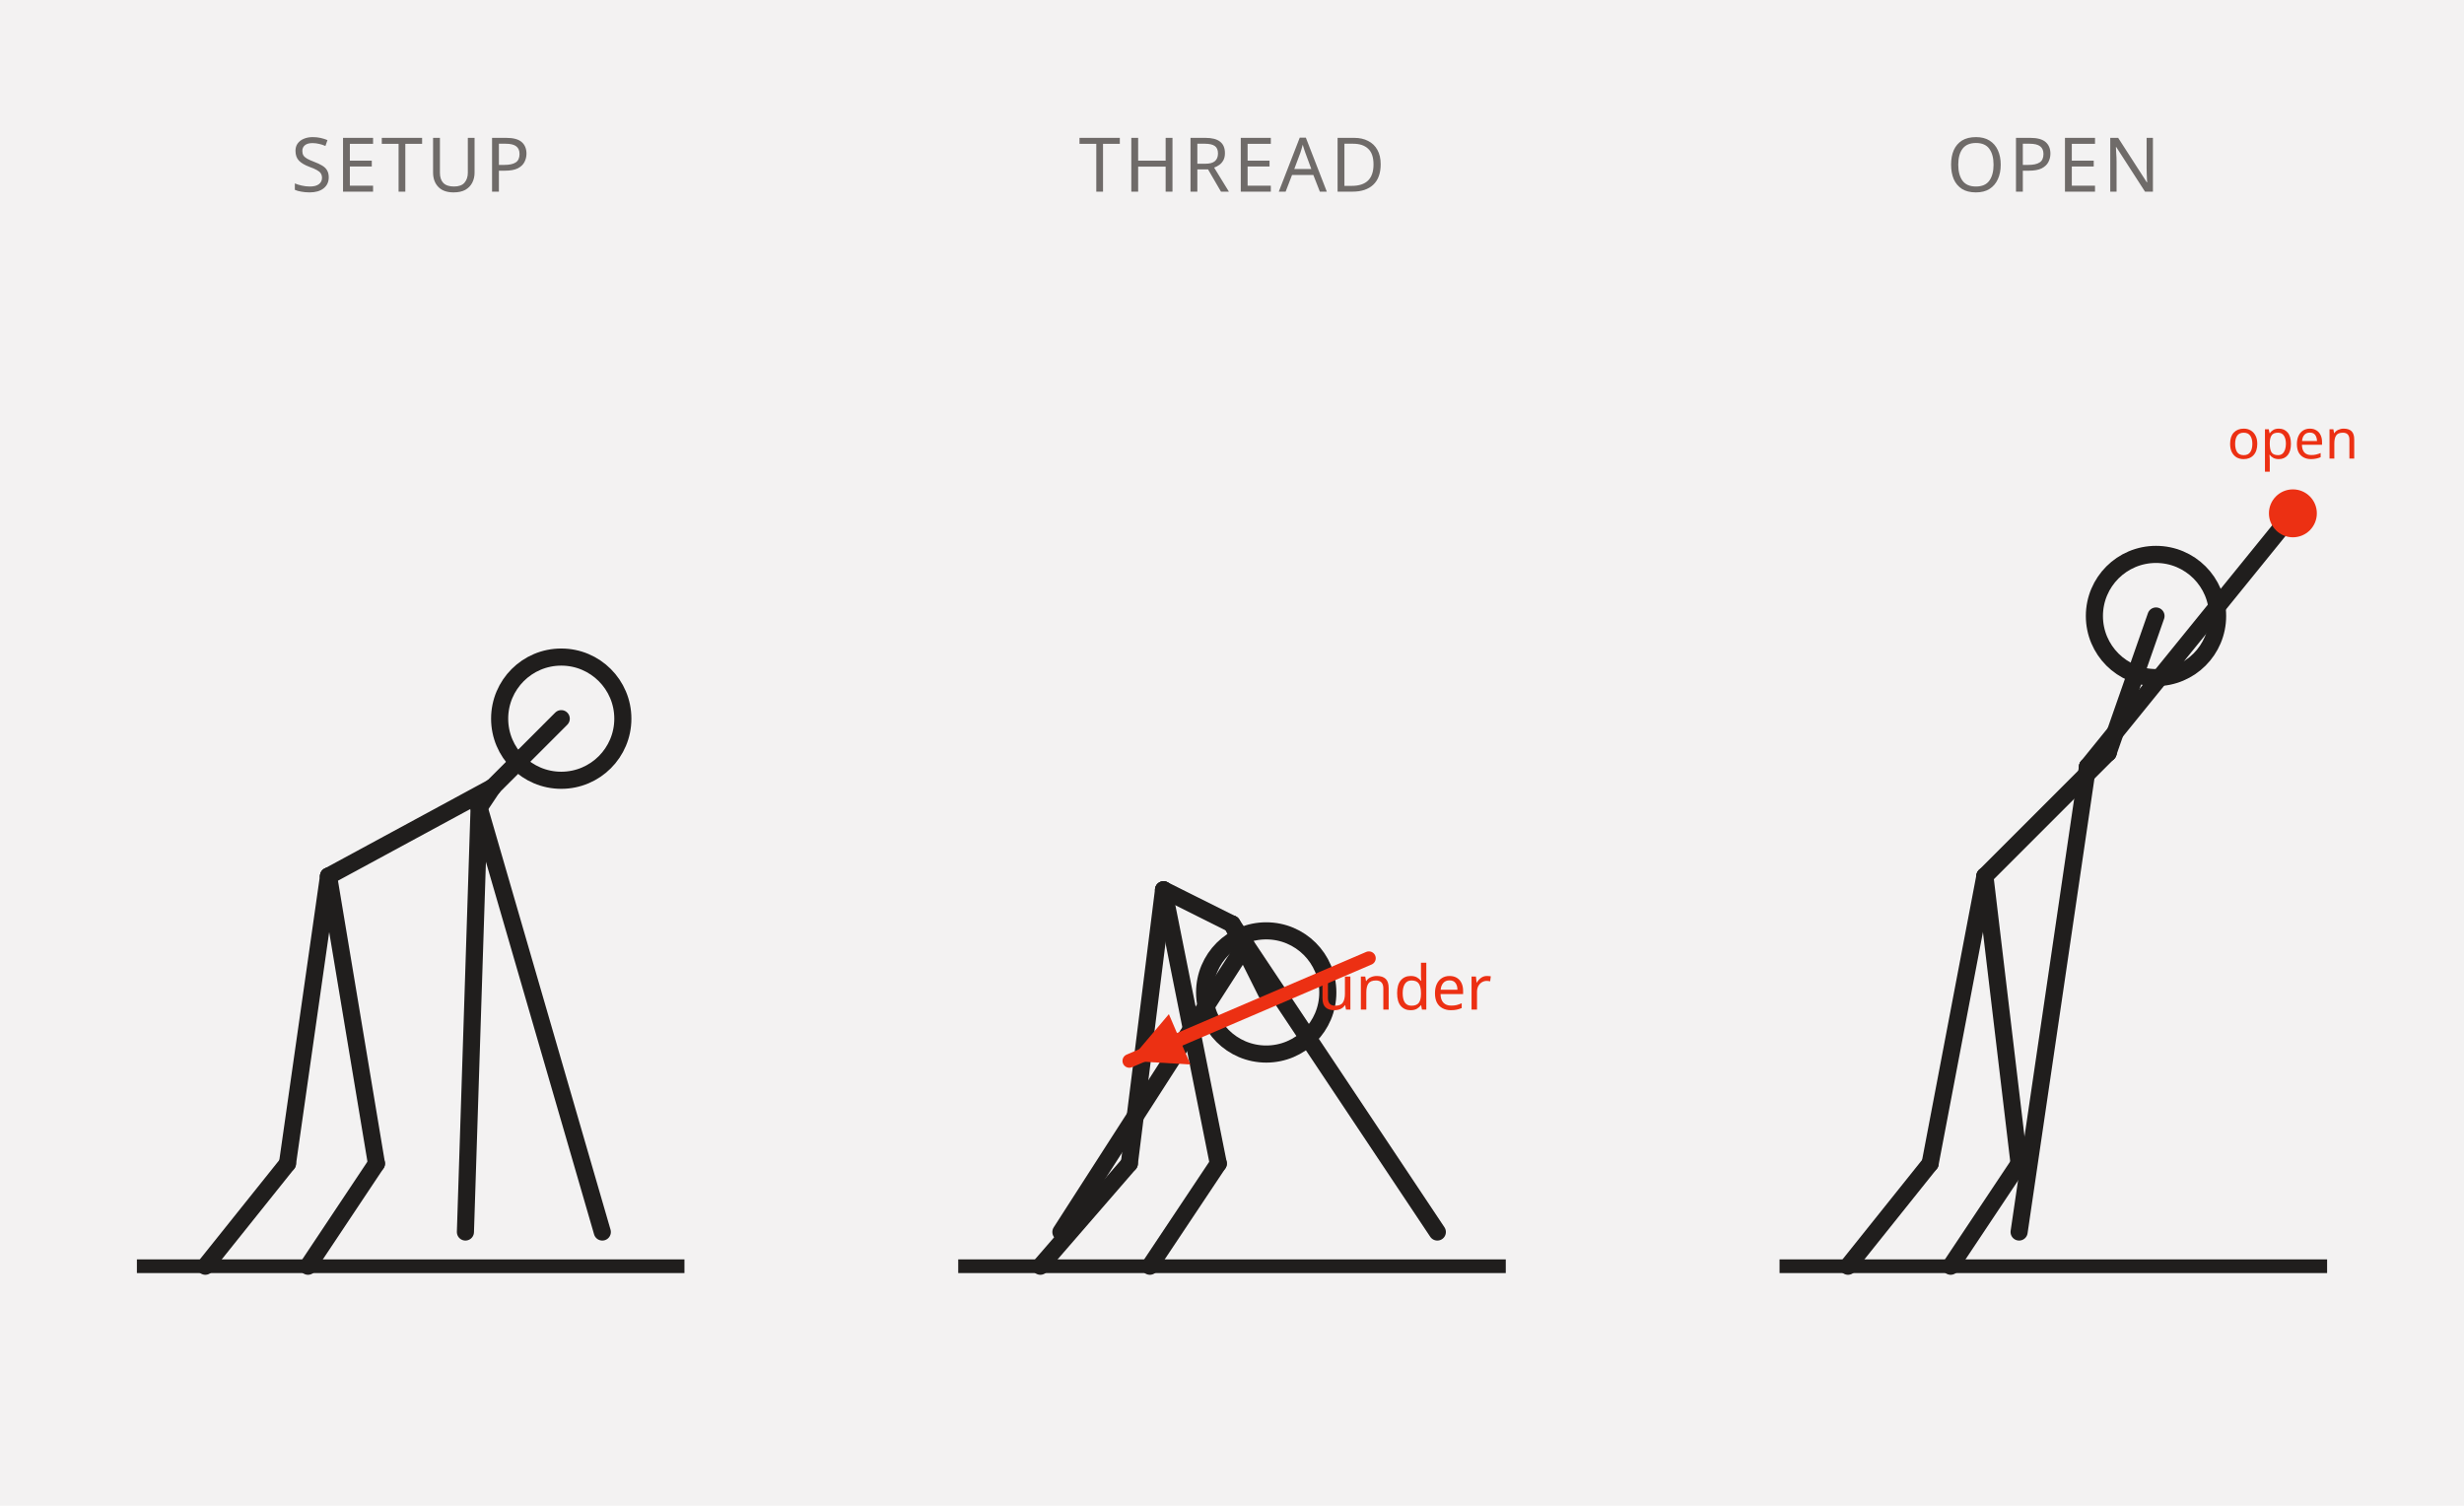
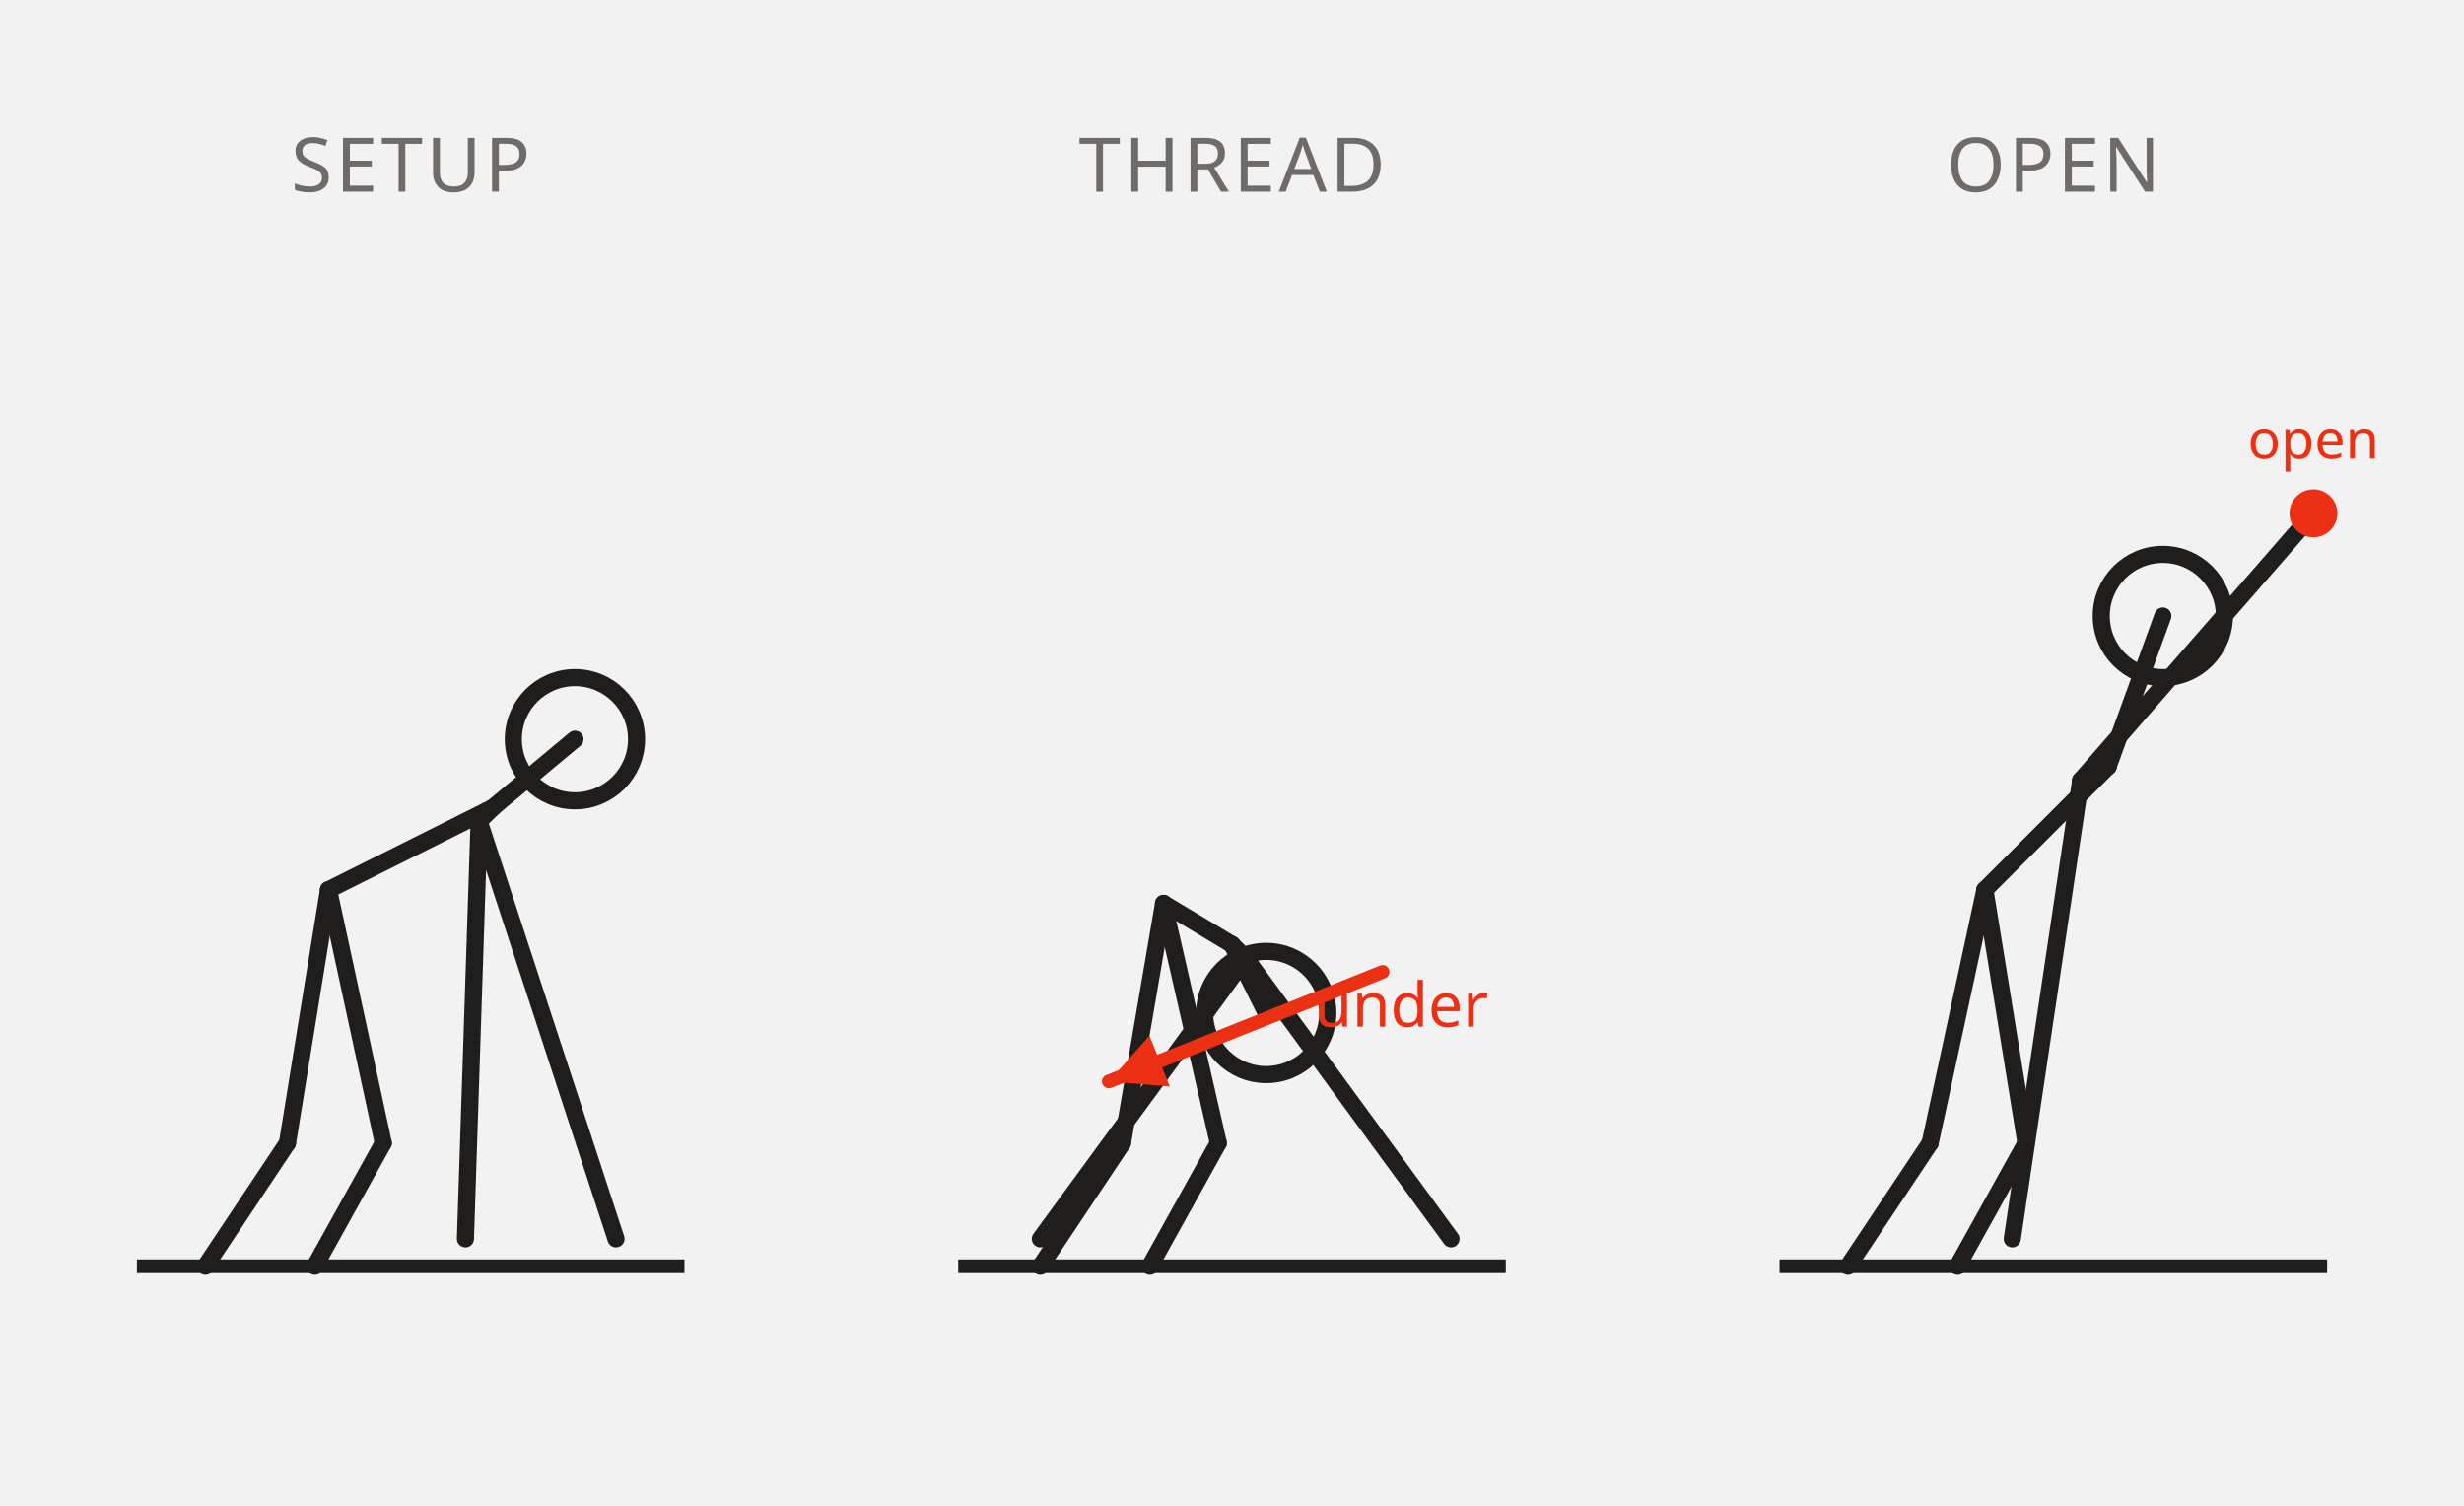
<svg xmlns="http://www.w3.org/2000/svg" viewBox="0 0 360 220" fill="none" role="img" aria-label="Thread needle: setup, thread, open">
  <rect width="360" height="220" fill="#f3f2f2" />
  <text x="60" y="28" text-anchor="middle" fill="#6f6b69" font-family="Archivo, system-ui, sans-serif" font-size="11" letter-spacing="0.5">SETUP</text>
  <text x="180" y="28" text-anchor="middle" fill="#6f6b69" font-family="Archivo, system-ui, sans-serif" font-size="11" letter-spacing="0.5">THREAD</text>
  <text x="300" y="28" text-anchor="middle" fill="#6f6b69" font-family="Archivo, system-ui, sans-serif" font-size="11" letter-spacing="0.5">OPEN</text>
  <line x1="20" y1="185" x2="100" y2="185" stroke="#201e1d" stroke-width="2" />
  <line x1="140" y1="185" x2="220" y2="185" stroke="#201e1d" stroke-width="2" />
  <line x1="260" y1="185" x2="340" y2="185" stroke="#201e1d" stroke-width="2" />
  <g stroke="#201e1d" stroke-width="2.5" stroke-linecap="round" stroke-linejoin="round" fill="none">
-     <circle cx="82" cy="105" r="9" />
-     <line x1="82" y1="105" x2="72" y2="115" />
-     <line x1="72" y1="115" x2="48" y2="128" />
-     <line x1="72" y1="115" x2="70" y2="118" />
-     <line x1="70" y1="118" x2="88" y2="180" />
-     <line x1="70" y1="118" x2="68" y2="180" />
-     <line x1="48" y1="128" x2="42" y2="170" />
-     <line x1="42" y1="170" x2="30" y2="185" />
-     <line x1="48" y1="128" x2="55" y2="170" />
-     <line x1="55" y1="170" x2="45" y2="185" />
+     <circle cx="84" cy="108" r="9" />
+     <line x1="84" y1="108" x2="72" y2="118" />
+     <line x1="72" y1="118" x2="48" y2="130" />
+     <line x1="72" y1="118" x2="70" y2="120" />
+     <line x1="70" y1="120" x2="90" y2="181" />
+     <line x1="70" y1="120" x2="68" y2="181" />
+     <line x1="48" y1="130" x2="42" y2="167" />
+     <line x1="42" y1="167" x2="30" y2="185" />
+     <line x1="48" y1="130" x2="56" y2="167" />
+     <line x1="56" y1="167" x2="46" y2="185" />
  </g>
  <g stroke="#201e1d" stroke-width="2.5" stroke-linecap="round" stroke-linejoin="round" fill="none">
-     <circle cx="185" cy="145" r="9" />
-     <line x1="185" y1="145" x2="180" y2="135" />
-     <line x1="180" y1="135" x2="170" y2="130" />
-     <line x1="180" y1="135" x2="182" y2="138" />
-     <line x1="182" y1="138" x2="155" y2="180" />
-     <line x1="182" y1="138" x2="210" y2="180" />
-     <line x1="170" y1="130" x2="165" y2="170" />
-     <line x1="165" y1="170" x2="152" y2="185" />
-     <line x1="170" y1="130" x2="178" y2="170" />
-     <line x1="178" y1="170" x2="168" y2="185" />
+     <circle cx="185" cy="148" r="9" />
+     <line x1="185" y1="148" x2="180" y2="138" />
+     <line x1="180" y1="138" x2="170" y2="132" />
+     <line x1="180" y1="138" x2="182" y2="140" />
+     <line x1="182" y1="140" x2="152" y2="181" />
+     <line x1="182" y1="140" x2="212" y2="181" />
+     <line x1="170" y1="132" x2="164" y2="167" />
+     <line x1="164" y1="167" x2="152" y2="185" />
+     <line x1="170" y1="132" x2="178" y2="167" />
+     <line x1="178" y1="167" x2="168" y2="185" />
  </g>
-   <path d="M200 140 L165 155" stroke="#ec3013" stroke-width="2" stroke-linecap="round" />
-   <polygon points="165,155 170.777,148.172 173.929,155.525" fill="#ec3013" />
-   <text x="192.5" y="147.5" fill="#ec3013" font-family="Archivo, system-ui, sans-serif" font-size="9">under</text>
+   <path d="M202 142 L162 158" stroke="#ec3013" stroke-width="2" stroke-linecap="round" />
+   <polygon points="162,158 167.942,151.315 170.913,158.743" fill="#ec3013" />
+   <text x="192" y="150" fill="#ec3013" font-family="Archivo, system-ui, sans-serif" font-size="9">under</text>
  <g stroke="#201e1d" stroke-width="2.5" stroke-linecap="round" stroke-linejoin="round" fill="none">
-     <circle cx="315" cy="90" r="9" />
-     <line x1="315" y1="90" x2="308" y2="110" />
-     <line x1="308" y1="110" x2="290" y2="128" />
-     <line x1="308" y1="110" x2="305" y2="112" />
-     <line x1="305" y1="112" x2="335" y2="75" />
-     <line x1="305" y1="112" x2="295" y2="180" />
-     <line x1="290" y1="128" x2="282" y2="170" />
-     <line x1="282" y1="170" x2="270" y2="185" />
-     <line x1="290" y1="128" x2="295" y2="170" />
-     <line x1="295" y1="170" x2="285" y2="185" />
+     <circle cx="316" cy="90" r="9" />
+     <line x1="316" y1="90" x2="308" y2="112" />
+     <line x1="308" y1="112" x2="290" y2="130" />
+     <line x1="308" y1="112" x2="304" y2="114" />
+     <line x1="304" y1="114" x2="338" y2="75" />
+     <line x1="304" y1="114" x2="294" y2="181" />
+     <line x1="290" y1="130" x2="282" y2="167" />
+     <line x1="282" y1="167" x2="270" y2="185" />
+     <line x1="290" y1="130" x2="296" y2="167" />
+     <line x1="296" y1="167" x2="286" y2="185" />
  </g>
-   <circle cx="335" cy="75" r="3.5" fill="#ec3013" />
-   <text x="335" y="67" text-anchor="middle" fill="#ec3013" font-family="Archivo, system-ui, sans-serif" font-size="8">open</text>
+   <circle cx="338" cy="75" r="3.5" fill="#ec3013" />
+   <text x="338" y="67" text-anchor="middle" fill="#ec3013" font-family="Archivo, system-ui, sans-serif" font-size="8">open</text>
</svg>
